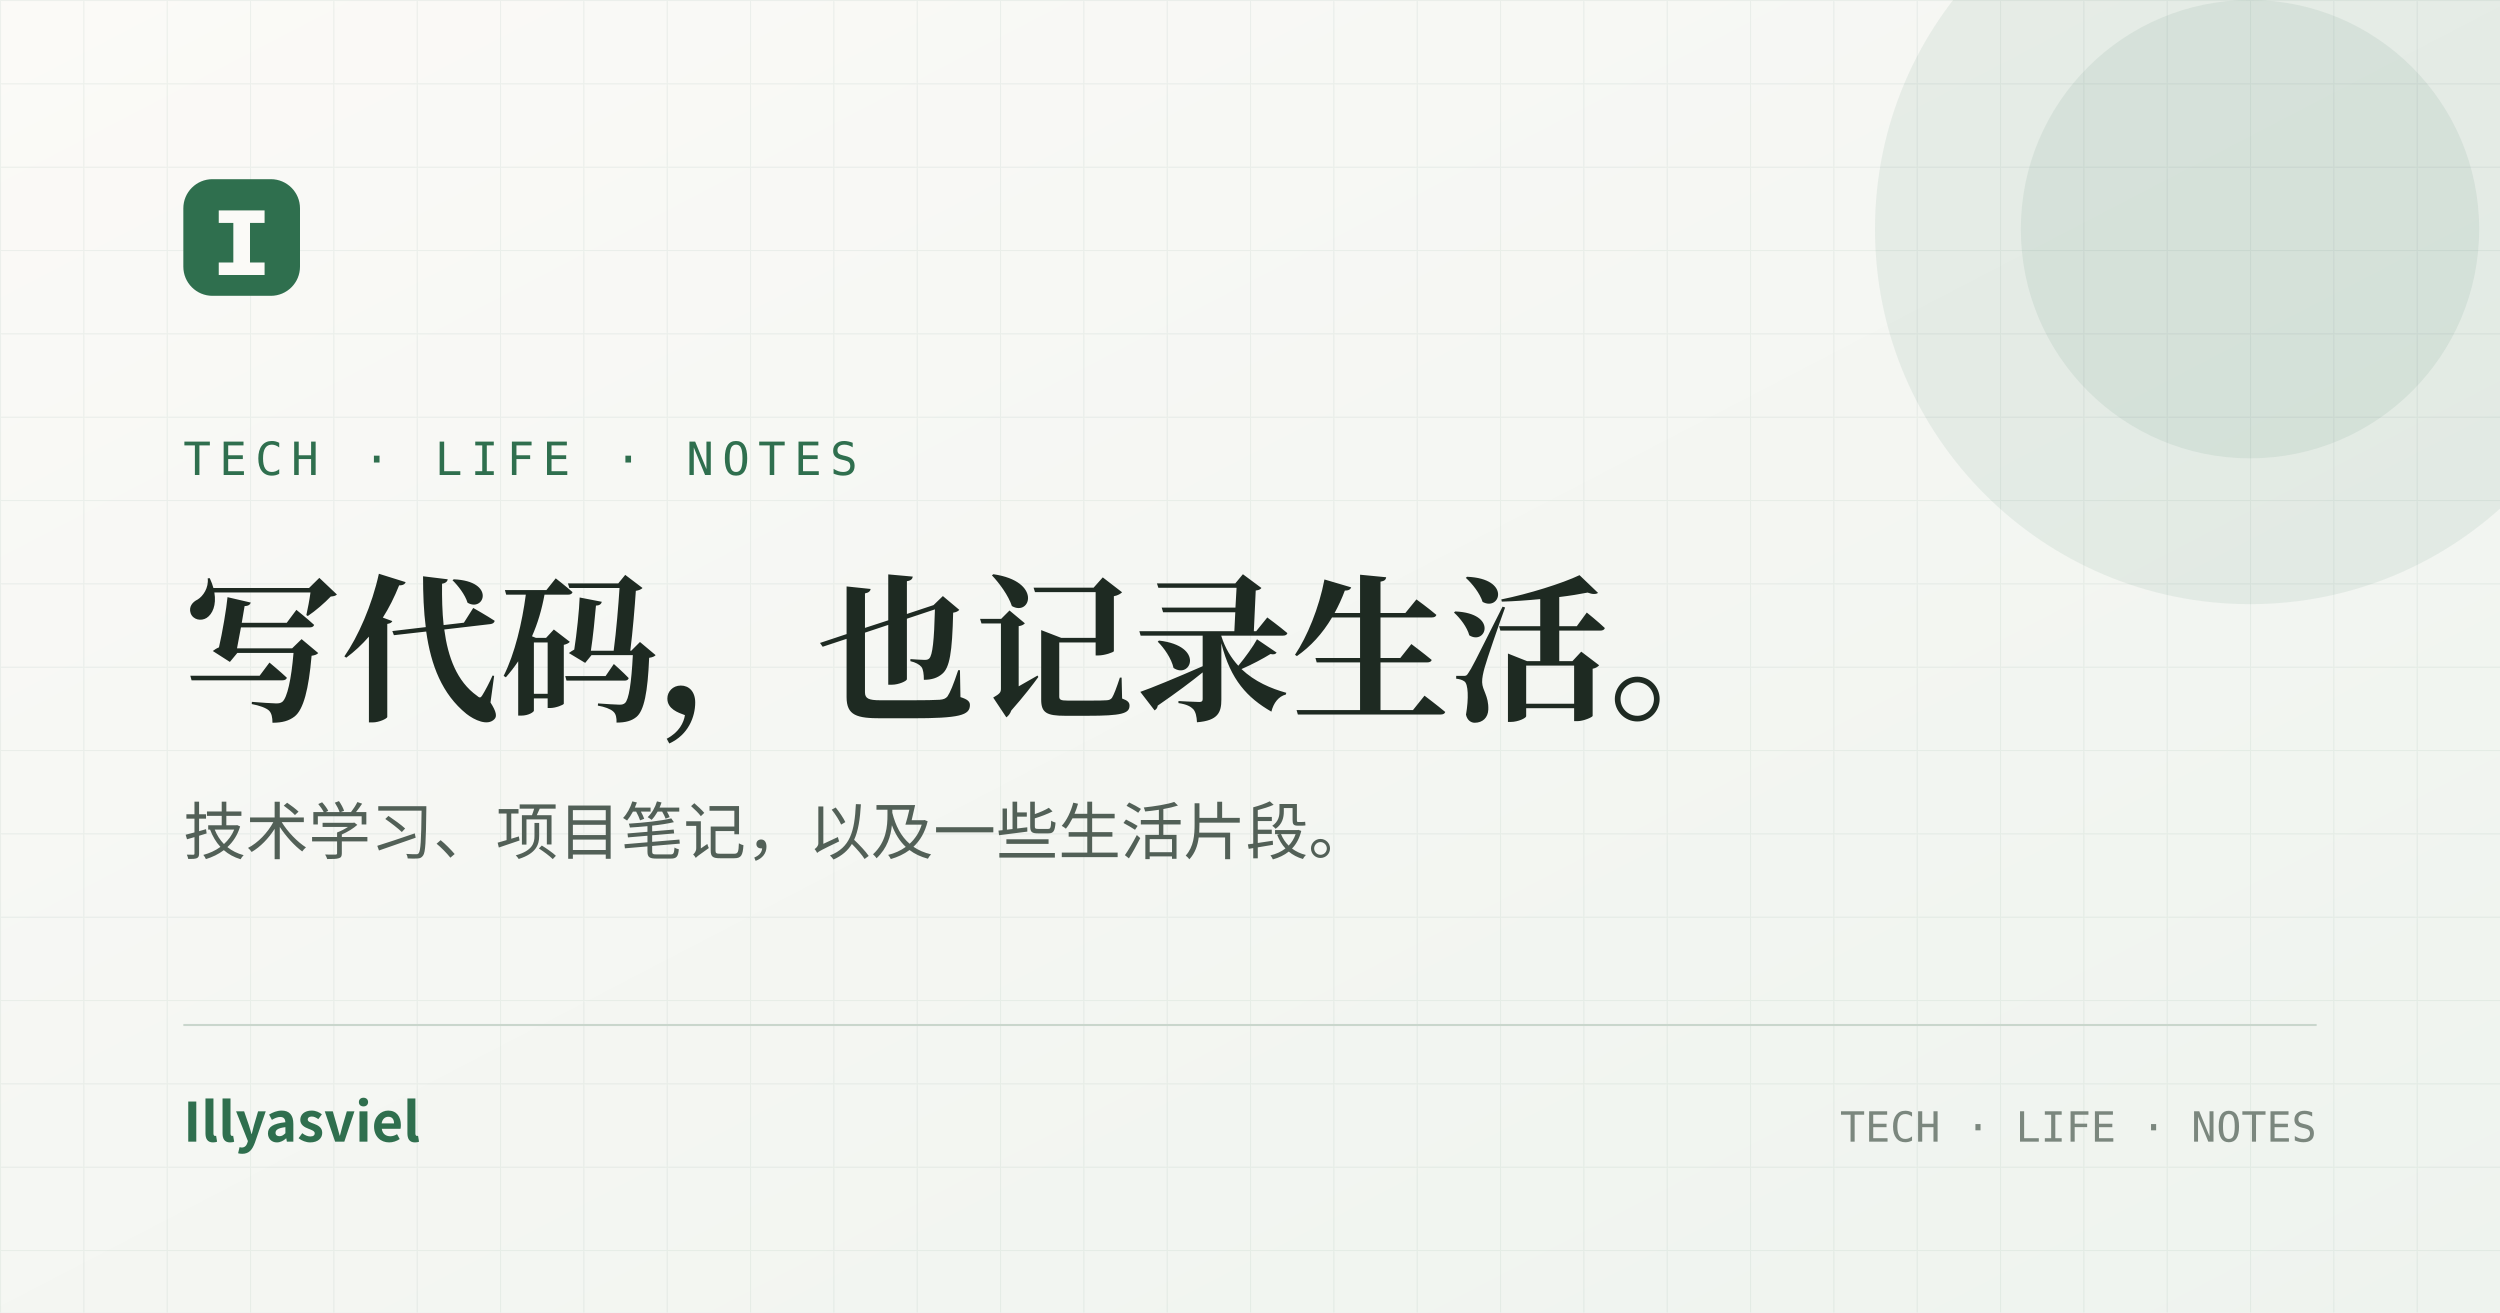
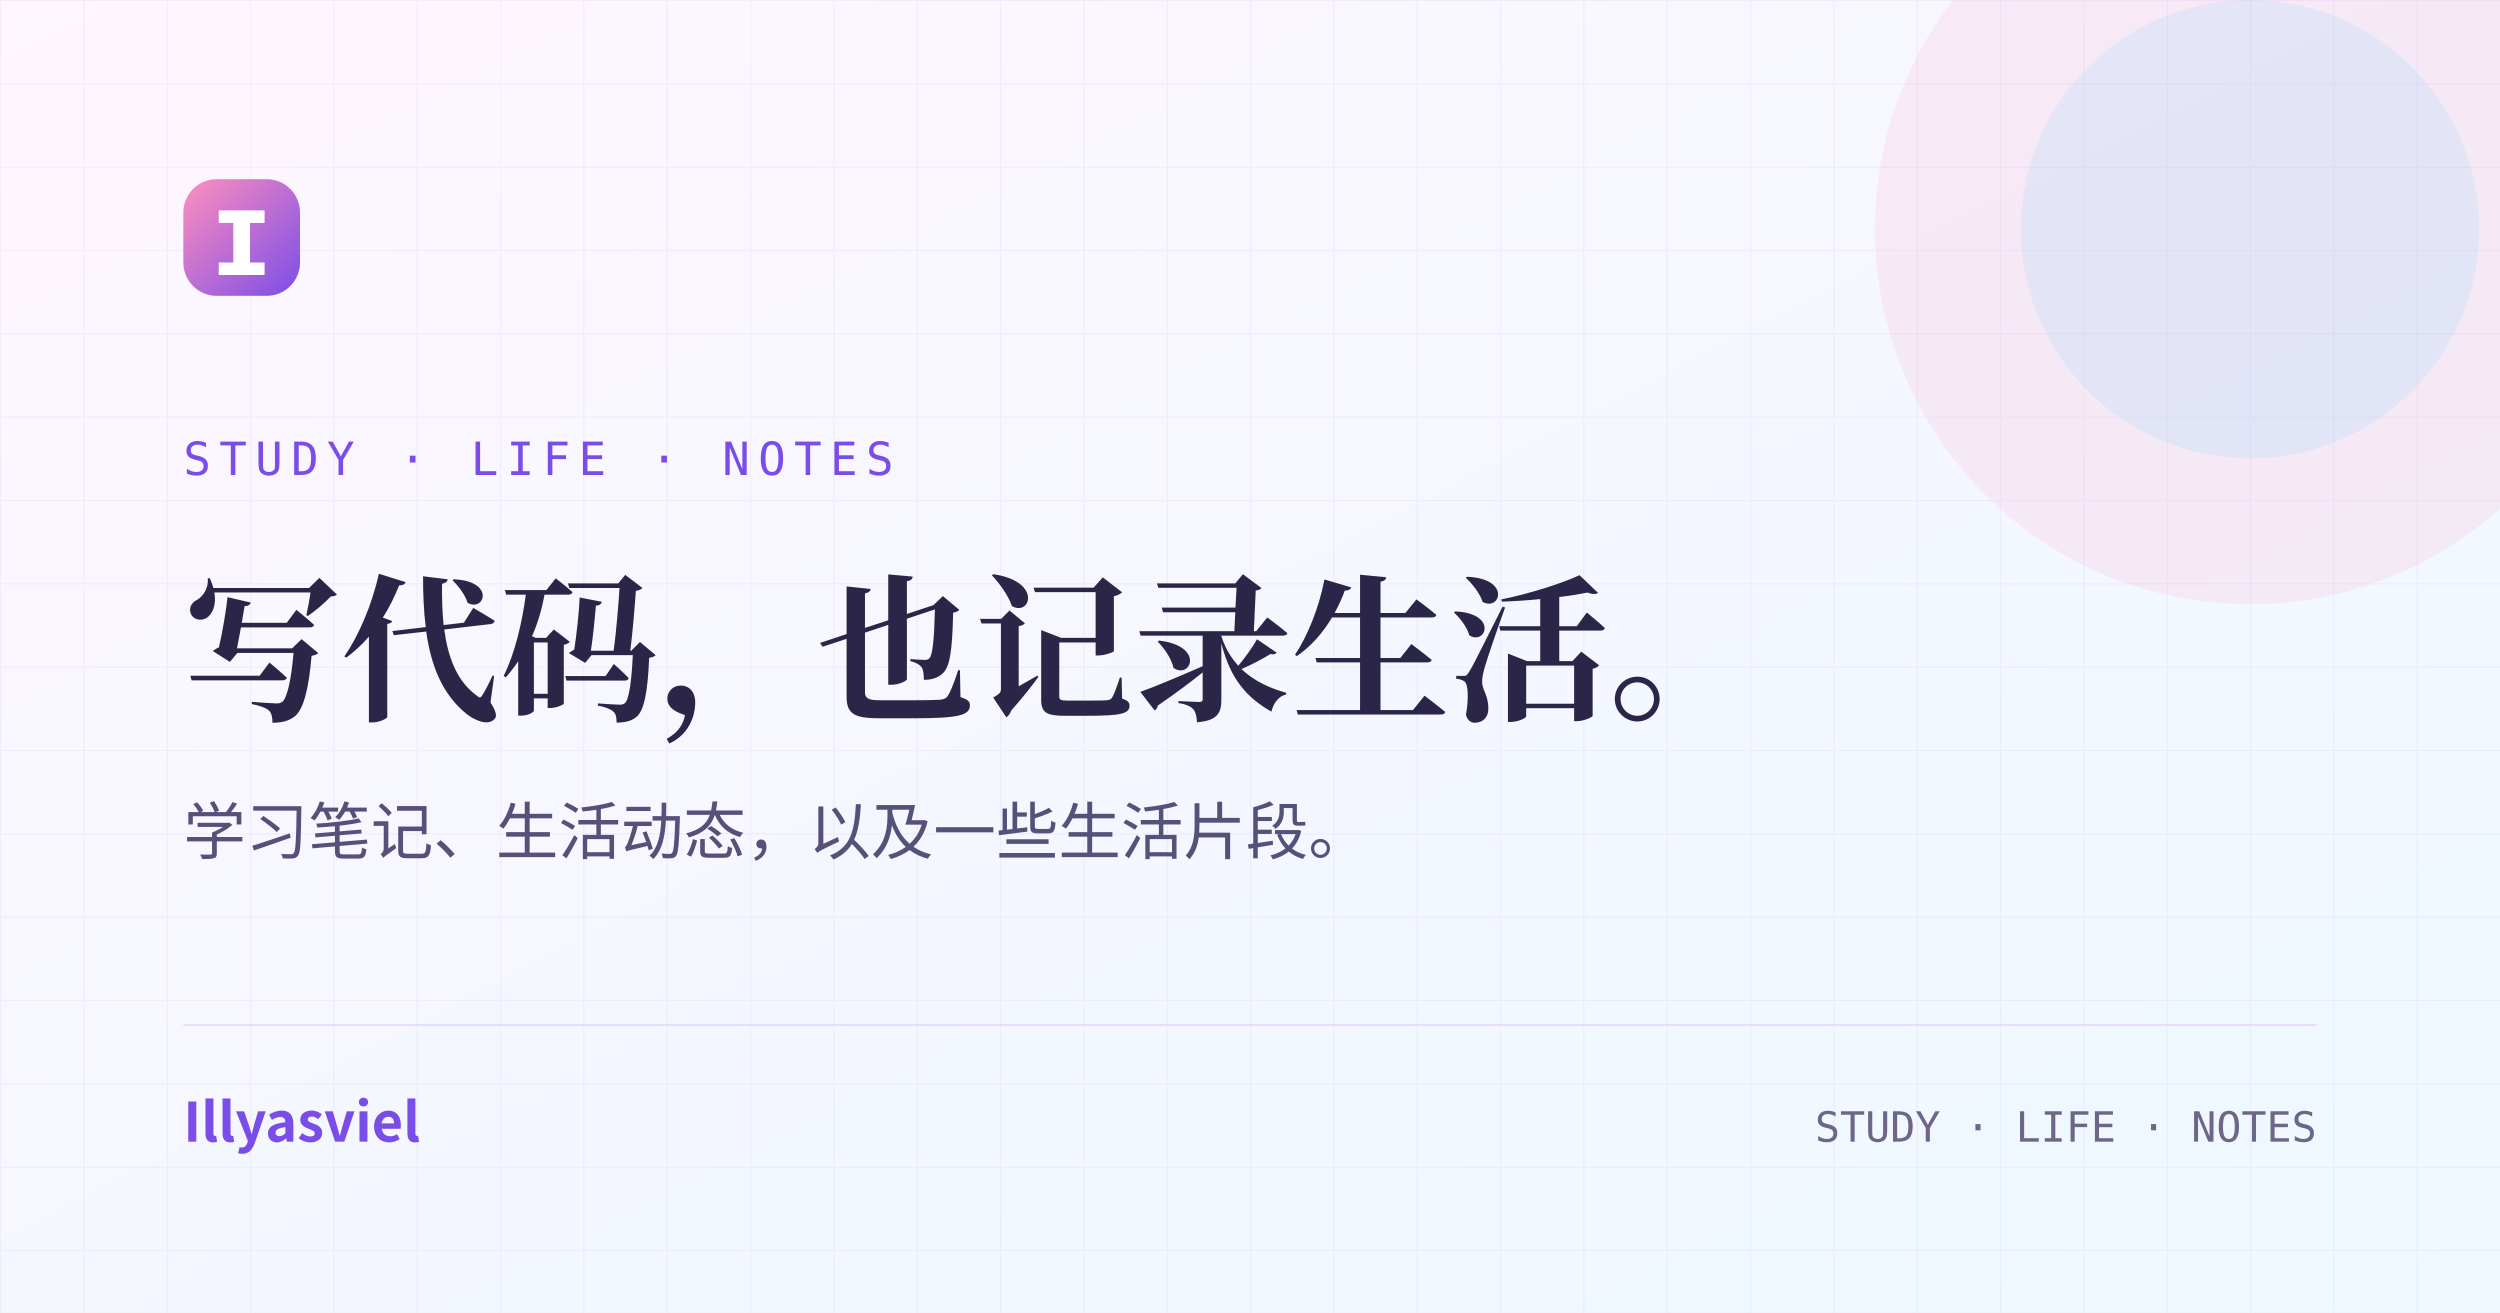
<svg xmlns="http://www.w3.org/2000/svg" width="1200" height="630" viewBox="0 0 1200 630">
  <defs>
    <linearGradient id="bg" x1="0" y1="0" x2="1" y2="1">
-       <stop offset="0" stop-color="#fbfaf7" />
-       <stop offset="1" stop-color="#eef3ee" />
+       <stop offset="0" stop-color="#fff6ff" />
+       <stop offset="0.55" stop-color="#f4f7ff" />
+       <stop offset="1" stop-color="#eef9ff" />
+     </linearGradient>
+     <linearGradient id="mark" x1="0" y1="0" x2="1" y2="1">
+       <stop offset="0" stop-color="#ff8fbe" />
+       <stop offset="1" stop-color="#7a4de8" />
    </linearGradient>
    <pattern id="grid" width="40" height="40" patternUnits="userSpaceOnUse">
-       <path d="M40 0H0V40" fill="none" stroke="#2f6f4e" stroke-opacity=".07" />
+       <path d="M40 0H0V40" fill="none" stroke="#7a4de8" stroke-opacity=".07" />
    </pattern>
  </defs>
  <rect width="1200" height="630" fill="url(#bg)" />
  <rect width="1200" height="630" fill="url(#grid)" />
-   <circle cx="1080" cy="110" r="180" fill="#2f6f4e" fill-opacity=".08" />
-   <circle cx="1080" cy="110" r="110" fill="#2f6f4e" fill-opacity=".08" />
-   <rect x="88" y="86" width="56" height="56" rx="14" fill="#2f6f4e" />
-   <path d="M105 101h22v6h-7v19h7v6h-22v-6h7v-19h-7z" fill="#fbfaf7" />
-   <text x="88" y="228" fill="#2f6f4e" font-family="ui-monospace, SFMono-Regular, Menlo, monospace" font-size="22" letter-spacing="4">TECH · LIFE · NOTES</text>
-   <text x="88" y="340" fill="#1e2a22" font-family="Songti SC, Noto Serif CJK SC, serif" font-size="76" font-weight="700">写代码，也记录生活。</text>
-   <text x="88" y="410" fill="#526057" font-family="PingFang SC, Noto Sans CJK SC, sans-serif" font-size="30">技术学习、项目笔记，以及一些生活片段。</text>
-   <line x1="88" y1="492" x2="1112" y2="492" stroke="#c9d6cc" />
-   <text x="88" y="548" fill="#2f6f4e" font-family="PingFang SC, Noto Sans CJK SC, sans-serif" font-size="26" font-weight="600">Illyasviel</text>
-   <text x="1112" y="548" text-anchor="end" fill="#7b877e" font-family="ui-monospace, SFMono-Regular, Menlo, monospace" font-size="20">TECH · LIFE · NOTES</text>
+   <circle cx="1080" cy="110" r="180" fill="#ff8fbe" fill-opacity=".14" />
+   <circle cx="1080" cy="110" r="110" fill="#6cc9ff" fill-opacity=".14" />
+   <rect x="88" y="86" width="56" height="56" rx="16" fill="url(#mark)" />
+   <path d="M105 101h22v6h-7v19h7v6h-22v-6h7v-19h-7z" fill="#ffffff" />
+   <text x="88" y="228" fill="#7a4de8" font-family="ui-monospace, SFMono-Regular, Menlo, monospace" font-size="22" letter-spacing="4">STUDY · LIFE · NOTES</text>
+   <text x="88" y="340" fill="#2b2548" font-family="Songti SC, Noto Serif CJK SC, serif" font-size="76" font-weight="700">写代码，也记录生活。</text>
+   <text x="88" y="410" fill="#575079" font-family="PingFang SC, Noto Sans CJK SC, sans-serif" font-size="30">学习笔记、生活动态，以及一些生活片段。</text>
+   <line x1="88" y1="492" x2="1112" y2="492" stroke="#e8defb" />
+   <text x="88" y="548" fill="#7a4de8" font-family="PingFang SC, Noto Sans CJK SC, sans-serif" font-size="26" font-weight="600">Illyasviel</text>
+   <text x="1112" y="548" text-anchor="end" fill="#6d6689" font-family="ui-monospace, SFMono-Regular, Menlo, monospace" font-size="20">STUDY · LIFE · NOTES</text>
</svg>
